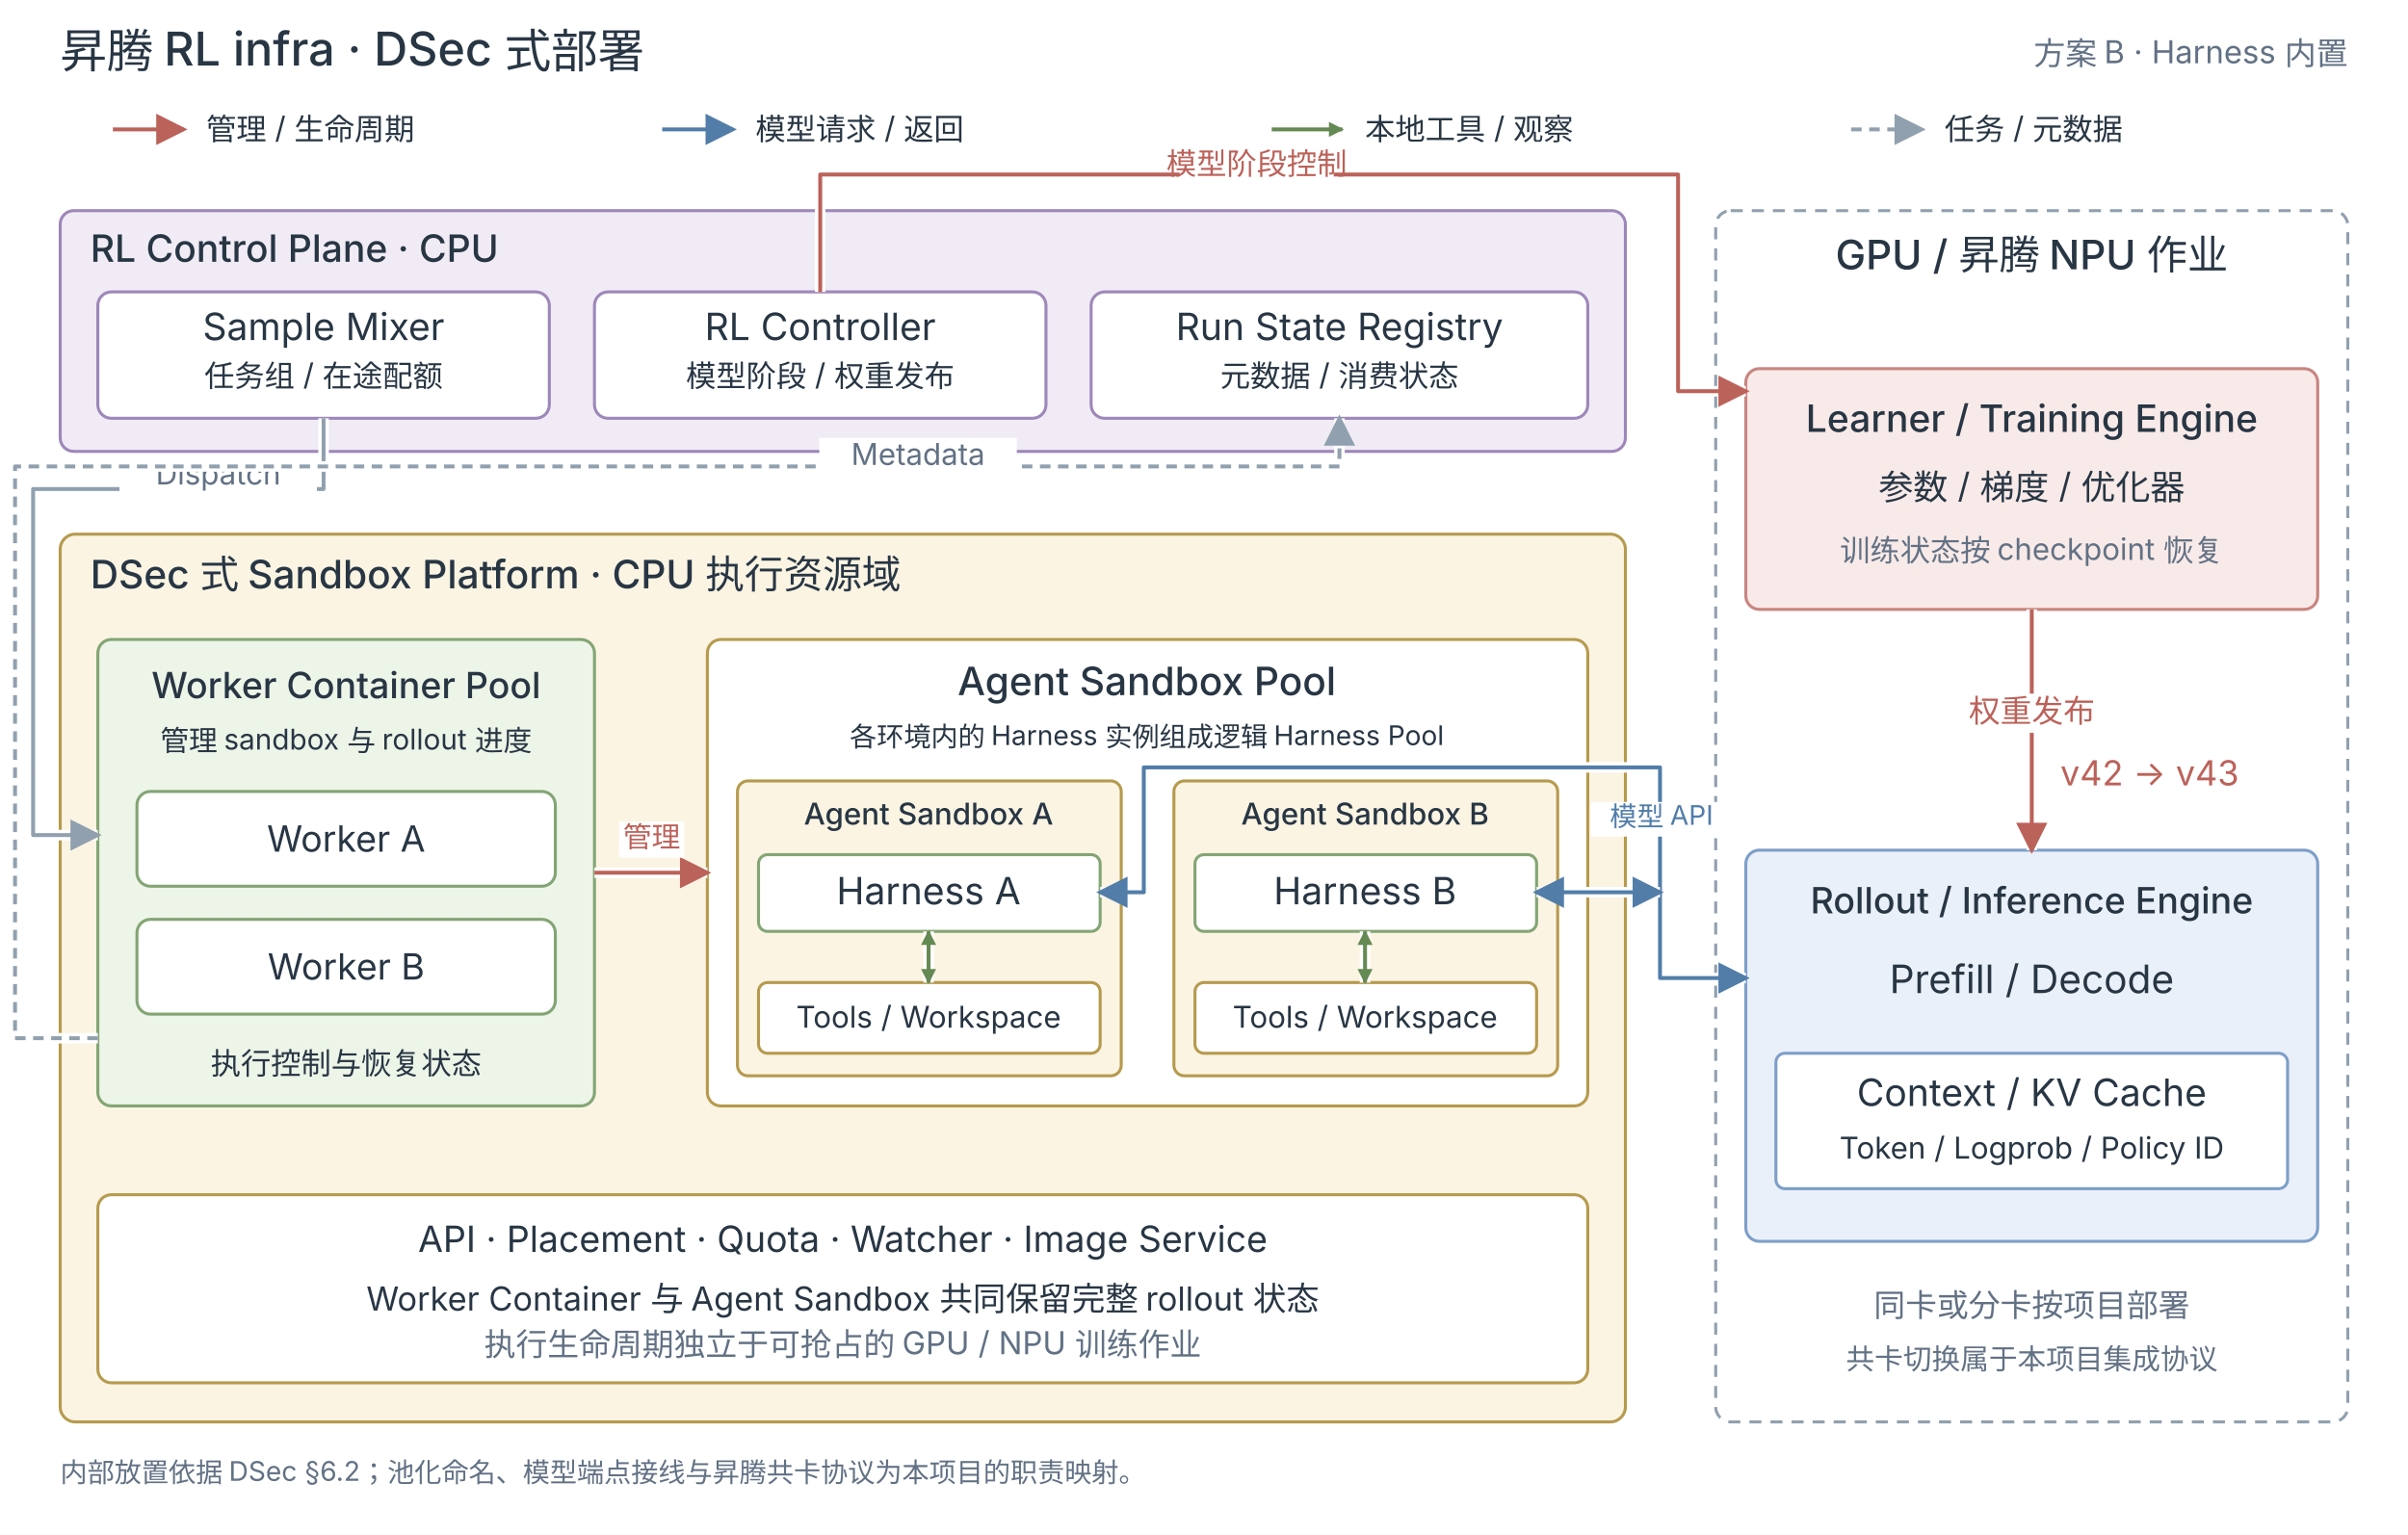
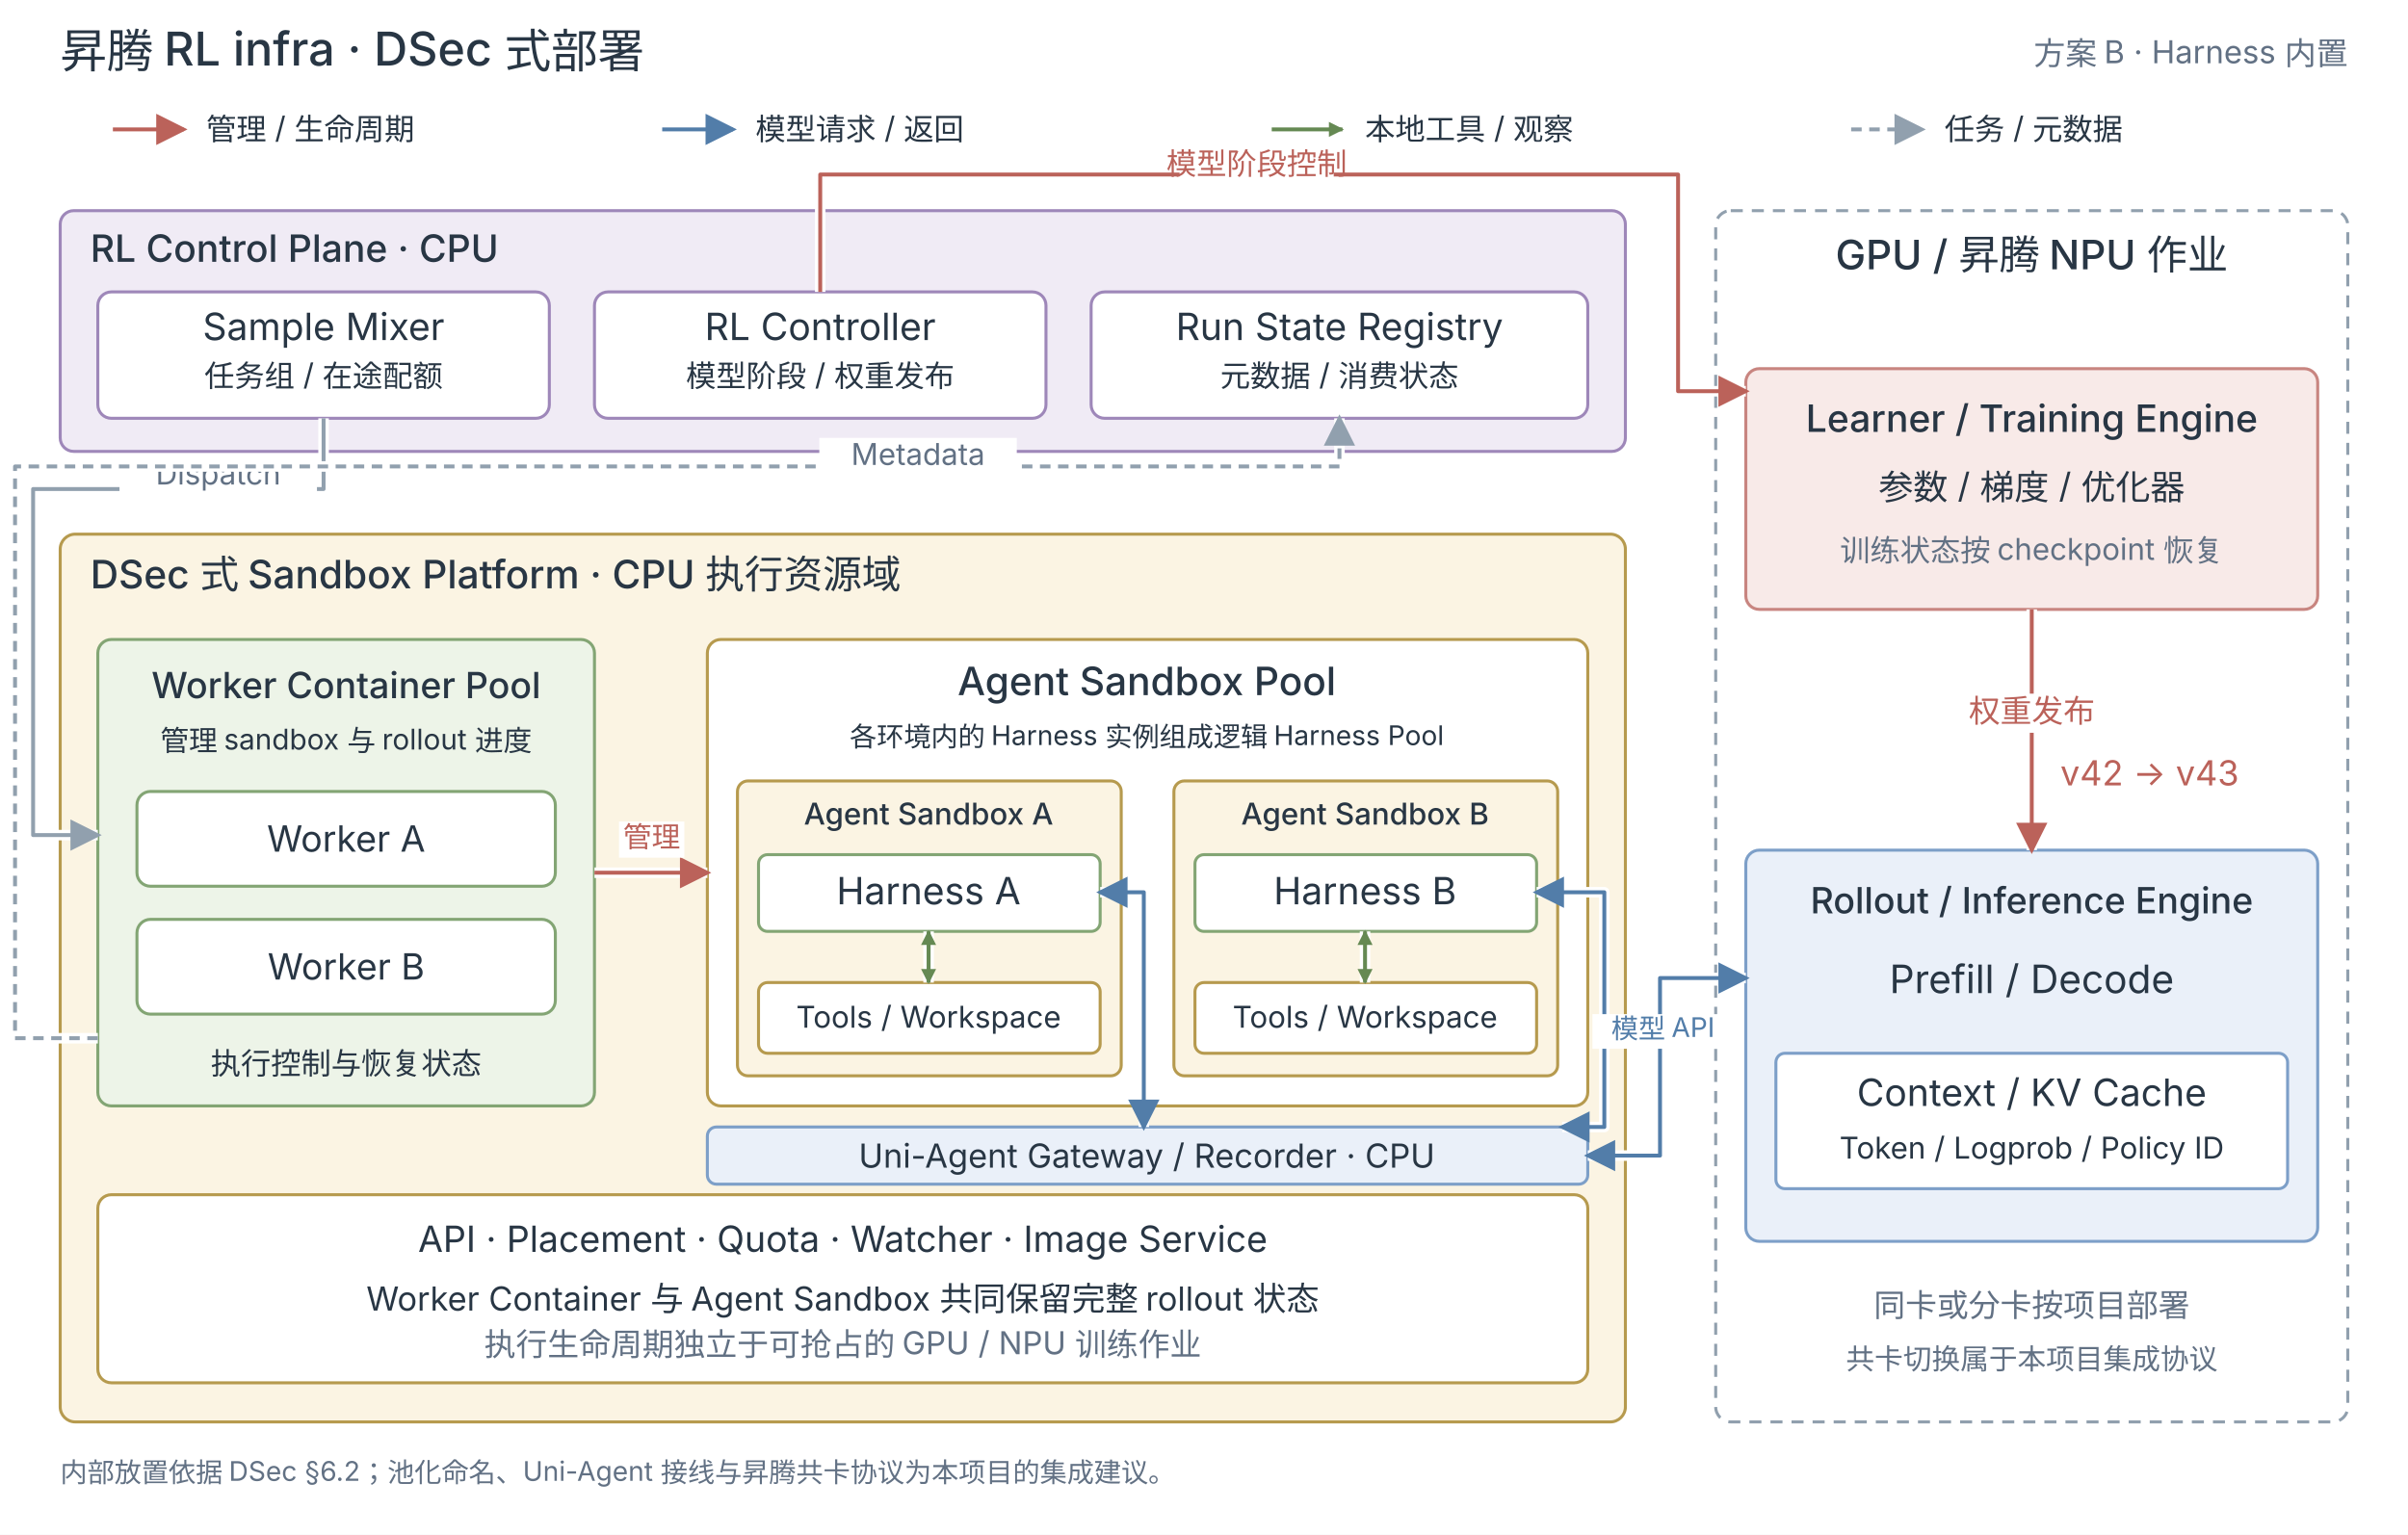
<svg xmlns="http://www.w3.org/2000/svg" width="1600" height="1020" viewBox="0 0 1600 1020" role="img" aria-labelledby="title desc">
  <defs>
    <marker id="line-arrow" markerWidth="8" markerHeight="8" refX="7" refY="4" orient="auto-start-reverse">
      <path d="M0,0 L8,4 L0,8" fill="#91a0ae" />
    </marker>
    <marker id="red-arrow" markerWidth="8" markerHeight="8" refX="7" refY="4" orient="auto-start-reverse">
      <path d="M0,0 L8,4 L0,8" fill="#bb625a" />
    </marker>
    <marker id="blue-arrow" markerWidth="8" markerHeight="8" refX="7" refY="4" orient="auto-start-reverse">
      <path d="M0,0 L8,4 L0,8" fill="#527da9" />
    </marker>
    <marker id="green-arrow" markerUnits="userSpaceOnUse" markerWidth="10" markerHeight="10" refX="9" refY="5" orient="auto-start-reverse">
      <path d="M0,0 L10,5 L0,10" fill="#658953" />
    </marker>
  </defs>
  <rect width="1600" height="1020" fill="white" />
  <g font-family="Inter, Arial, PingFang SC, Microsoft YaHei, sans-serif">
    <text x="40" y="45" text-anchor="start" fill="#283644" font-size="31" font-weight="500">昇腾 RL infra · DSec 式部署</text>
    <text x="1560" y="43" text-anchor="end" fill="#627184" font-size="21" font-weight="400">方案 B · Harness 内置</text>
    <polyline points="75,86 122,86" fill="none" stroke="white" stroke-width="7" stroke-linejoin="round" />
    <polyline points="75,86 122,86" fill="none" stroke="#bb625a" stroke-width="2.6" stroke-linejoin="round" marker-end="url(#red-arrow)" />
    <text x="137" y="93" text-anchor="start" fill="#283644" font-size="20" font-weight="400">管理 / 生命周期</text>
    <polyline points="440,86 487,86" fill="none" stroke="white" stroke-width="7" stroke-linejoin="round" />
    <polyline points="440,86 487,86" fill="none" stroke="#527da9" stroke-width="2.6" stroke-linejoin="round" marker-end="url(#blue-arrow)" />
    <text x="502" y="93" text-anchor="start" fill="#283644" font-size="20" font-weight="400">模型请求 / 返回</text>
    <polyline points="845,86 892,86" fill="none" stroke="white" stroke-width="7" stroke-linejoin="round" />
    <polyline points="845,86 892,86" fill="none" stroke="#658953" stroke-width="2.6" stroke-linejoin="round" marker-end="url(#green-arrow)" />
    <text x="907" y="93" text-anchor="start" fill="#283644" font-size="20" font-weight="400">本地工具 / 观察</text>
    <polyline points="1230,86 1277,86" fill="none" stroke="white" stroke-width="7" stroke-linejoin="round" />
    <polyline points="1230,86 1277,86" fill="none" stroke="#91a0ae" stroke-width="2.6" stroke-linejoin="round" stroke-dasharray="7 5" marker-end="url(#line-arrow)" />
    <text x="1292" y="93" text-anchor="start" fill="#283644" font-size="20" font-weight="400">任务 / 元数据</text>
    <rect x="40" y="140" width="1040" height="160" rx="9" fill="#f0ebf5" stroke="#9e87b9" stroke-width="2" />
    <text x="60" y="174" text-anchor="start" fill="#283644" font-size="25" font-weight="500">RL Control Plane · CPU</text>
    <rect x="65" y="194" width="300" height="84" rx="9" fill="white" stroke="#9e87b9" stroke-width="2" />
    <text x="215.0" y="226" text-anchor="middle" fill="#283644" font-size="25" font-weight="400">Sample Mixer</text>
    <text x="215.0" y="257" text-anchor="middle" fill="#283644" font-size="20" font-weight="400">任务组 / 在途配额</text>
    <rect x="395" y="194" width="300" height="84" rx="9" fill="white" stroke="#9e87b9" stroke-width="2" />
    <text x="545.0" y="226" text-anchor="middle" fill="#283644" font-size="25" font-weight="400">RL Controller</text>
    <text x="545.0" y="257" text-anchor="middle" fill="#283644" font-size="20" font-weight="400">模型阶段 / 权重发布</text>
    <rect x="725" y="194" width="330" height="84" rx="9" fill="white" stroke="#9e87b9" stroke-width="2" />
    <text x="890.0" y="226" text-anchor="middle" fill="#283644" font-size="25" font-weight="400">Run State Registry</text>
    <text x="890.0" y="257" text-anchor="middle" fill="#283644" font-size="20" font-weight="400">元数据 / 消费状态</text>
    <rect x="40" y="355" width="1040" height="590" rx="10" fill="#fbf4e3" stroke="#b69a4e" stroke-width="2" />
    <text x="60" y="391" text-anchor="start" fill="#283644" font-size="26" font-weight="500">DSec 式 Sandbox Platform · CPU 执行资源域</text>
    <rect x="65" y="425" width="330" height="310" rx="9" fill="#edf4e8" stroke="#83a574" stroke-width="2" />
    <text x="230" y="464" text-anchor="middle" fill="#283644" font-size="24" font-weight="500">Worker Container Pool</text>
    <text x="230" y="499" text-anchor="middle" fill="#283644" font-size="19" font-weight="400">管理 sandbox 与 rollout 进度</text>
    <rect x="91" y="526" width="278" height="63" rx="9" fill="white" stroke="#83a574" stroke-width="2" />
    <text x="230" y="566" text-anchor="middle" fill="#283644" font-size="24" font-weight="400">Worker A</text>
    <rect x="91" y="611" width="278" height="63" rx="9" fill="white" stroke="#83a574" stroke-width="2" />
    <text x="230" y="651" text-anchor="middle" fill="#283644" font-size="24" font-weight="400">Worker B</text>
    <text x="230" y="714" text-anchor="middle" fill="#283644" font-size="20" font-weight="400">执行控制与恢复状态</text>
    <rect x="470" y="425" width="585" height="310" rx="9" fill="white" stroke="#b69a4e" stroke-width="2" />
    <text x="762" y="462" text-anchor="middle" fill="#283644" font-size="26" font-weight="500">Agent Sandbox Pool</text>
    <text x="762" y="496" text-anchor="middle" fill="#283644" font-size="18" font-weight="400">各环境内的 Harness 实例组成逻辑 Harness Pool</text>
    <rect x="490" y="519" width="255" height="196" rx="7" fill="#fbf4e3" stroke="#b69a4e" stroke-width="2" />
    <text x="617" y="548" text-anchor="middle" fill="#283644" font-size="20" font-weight="500">Agent Sandbox A</text>
    <rect x="504" y="568" width="227" height="51" rx="6" fill="white" stroke="#83a574" stroke-width="2" />
    <text x="617" y="601" text-anchor="middle" fill="#283644" font-size="25" font-weight="400">Harness A</text>
    <rect x="504" y="653" width="227" height="47" rx="6" fill="white" stroke="#b69a4e" stroke-width="2" />
    <text x="617" y="683" text-anchor="middle" fill="#283644" font-size="20" font-weight="400">Tools / Workspace</text>
    <polyline points="617,619 617,653" fill="none" stroke="white" stroke-width="7" stroke-linejoin="round" />
    <polyline points="617,619 617,653" fill="none" stroke="#658953" stroke-width="2.6" stroke-linejoin="round" marker-start="url(#green-arrow)" marker-end="url(#green-arrow)" />
    <rect x="780" y="519" width="255" height="196" rx="7" fill="#fbf4e3" stroke="#b69a4e" stroke-width="2" />
    <text x="907" y="548" text-anchor="middle" fill="#283644" font-size="20" font-weight="500">Agent Sandbox B</text>
    <rect x="794" y="568" width="227" height="51" rx="6" fill="white" stroke="#83a574" stroke-width="2" />
    <text x="907" y="601" text-anchor="middle" fill="#283644" font-size="25" font-weight="400">Harness B</text>
    <rect x="794" y="653" width="227" height="47" rx="6" fill="white" stroke="#b69a4e" stroke-width="2" />
    <text x="907" y="683" text-anchor="middle" fill="#283644" font-size="20" font-weight="400">Tools / Workspace</text>
    <polyline points="907,619 907,653" fill="none" stroke="white" stroke-width="7" stroke-linejoin="round" />
    <polyline points="907,619 907,653" fill="none" stroke="#658953" stroke-width="2.6" stroke-linejoin="round" marker-start="url(#green-arrow)" marker-end="url(#green-arrow)" />
+     <rect x="470" y="749" width="585" height="38" rx="6" fill="#eaf0f9" stroke="#7d9fc8" stroke-width="2" />
+     <text x="762" y="776" text-anchor="middle" fill="#283644" font-size="22" font-weight="400">Uni-Agent Gateway / Recorder · CPU</text>
    <rect x="65" y="794" width="990" height="125" rx="9" fill="white" stroke="#b69a4e" stroke-width="2" />
    <text x="560" y="832" text-anchor="middle" fill="#283644" font-size="24" font-weight="400">API · Placement · Quota · Watcher · Image Service</text>
    <text x="560" y="871" text-anchor="middle" fill="#283644" font-size="22" font-weight="400">Worker Container 与 Agent Sandbox 共同保留完整 rollout 状态</text>
    <text x="560" y="901" text-anchor="middle" fill="#627184" font-size="21" font-weight="400">执行生命周期独立于可抢占的 GPU / NPU 训练作业</text>
    <rect x="1140" y="140" width="420" height="805" rx="10" fill="white" stroke="#91a0ae" stroke-width="2" stroke-dasharray="8 6" />
    <text x="1350" y="179" text-anchor="middle" fill="#283644" font-size="27" font-weight="500">GPU / 昇腾 NPU 作业</text>
    <rect x="1160" y="245" width="380" height="160" rx="9" fill="#f8eae8" stroke="#c88580" stroke-width="2" />
    <text x="1350" y="287" text-anchor="middle" fill="#283644" font-size="25" font-weight="500">Learner / Training Engine</text>
    <text x="1350" y="332" text-anchor="middle" fill="#283644" font-size="23" font-weight="400">参数 / 梯度 / 优化器</text>
    <text x="1350" y="373" text-anchor="middle" fill="#627184" font-size="20" font-weight="400">训练状态按 checkpoint 恢复</text>
    <rect x="1160" y="565" width="380" height="260" rx="9" fill="#eaf0f9" stroke="#7d9fc8" stroke-width="2" />
    <text x="1350" y="607" text-anchor="middle" fill="#283644" font-size="24" font-weight="500">Rollout / Inference Engine</text>
    <text x="1350" y="660" text-anchor="middle" fill="#283644" font-size="26" font-weight="400">Prefill / Decode</text>
    <rect x="1180" y="700" width="340" height="90" rx="6" fill="white" stroke="#7d9fc8" stroke-width="2" />
    <text x="1350" y="735" text-anchor="middle" fill="#283644" font-size="25" font-weight="400">Context / KV Cache</text>
    <text x="1350" y="770" text-anchor="middle" fill="#283644" font-size="20" font-weight="400">Token / Logprob / Policy ID</text>
    <text x="1350" y="875" text-anchor="middle" fill="#627184" font-size="21" font-weight="400">同卡或分卡按项目部署</text>
    <text x="1350" y="910" text-anchor="middle" fill="#627184" font-size="19" font-weight="400">共卡切换属于本项目集成协议</text>
    <polyline points="215,278 215,325 22,325 22,555 65,555" fill="none" stroke="white" stroke-width="7" stroke-linejoin="round" />
    <polyline points="215,278 215,325 22,325 22,555 65,555" fill="none" stroke="#91a0ae" stroke-width="2.6" stroke-linejoin="round" marker-end="url(#line-arrow)" />
    <rect x="79.4" y="304" width="131.2" height="25" fill="white" />
    <text x="145" y="322" text-anchor="middle" fill="#627184" font-size="20" font-weight="400">Dispatch</text>
    <polyline points="65,690 10,690 10,310 890,310 890,278" fill="none" stroke="white" stroke-width="7" stroke-linejoin="round" />
    <polyline points="65,690 10,690 10,310 890,310 890,278" fill="none" stroke="#91a0ae" stroke-width="2.6" stroke-linejoin="round" stroke-dasharray="7 5" marker-end="url(#line-arrow)" />
    <rect x="544.4" y="291" width="131.2" height="25" fill="white" />
    <text x="610" y="309" text-anchor="middle" fill="#627184" font-size="20" font-weight="400">Metadata</text>
    <polyline points="545,194 545,116 1115,116 1115,260 1160,260" fill="none" stroke="white" stroke-width="7" stroke-linejoin="round" />
    <polyline points="545,194 545,116 1115,116 1115,260 1160,260" fill="none" stroke="#bb625a" stroke-width="2.6" stroke-linejoin="round" marker-end="url(#red-arrow)" />
    <rect x="783.8" y="98" width="102.4" height="25" fill="white" />
    <text x="835" y="116" text-anchor="middle" fill="#bb625a" font-size="20" font-weight="400">模型阶段控制</text>
    <polyline points="395,580 470,580" fill="none" stroke="white" stroke-width="7" stroke-linejoin="round" />
    <polyline points="395,580 470,580" fill="none" stroke="#bb625a" stroke-width="2.6" stroke-linejoin="round" marker-end="url(#red-arrow)" />
    <rect x="411.3" y="546" width="43.4" height="24" fill="white" />
    <text x="433" y="563" text-anchor="middle" fill="#bb625a" font-size="19" font-weight="400">管理</text>
-     <polyline points="731,593 760,593 760,510 1103,510 1103,650 1160,650" fill="none" stroke="white" stroke-width="7" stroke-linejoin="round" />
-     <polyline points="731,593 760,593 760,510 1103,510 1103,650 1160,650" fill="none" stroke="#527da9" stroke-width="2.6" stroke-linejoin="round" marker-start="url(#blue-arrow)" marker-end="url(#blue-arrow)" />
-     <polyline points="1021,593 1103,593" fill="none" stroke="white" stroke-width="7" stroke-linejoin="round" />
-     <polyline points="1021,593 1103,593" fill="none" stroke="#527da9" stroke-width="2.6" stroke-linejoin="round" marker-start="url(#blue-arrow)" marker-end="url(#blue-arrow)" />
-     <rect x="1057.1" y="533" width="93.8" height="23" fill="white" />
-     <text x="1104" y="549" text-anchor="middle" fill="#527da9" font-size="18" font-weight="400">模型 API</text>
+     <polyline points="731,593 760,593 760,749" fill="none" stroke="white" stroke-width="7" stroke-linejoin="round" />
+     <polyline points="731,593 760,593 760,749" fill="none" stroke="#527da9" stroke-width="2.6" stroke-linejoin="round" marker-start="url(#blue-arrow)" marker-end="url(#blue-arrow)" />
+     <polyline points="1021,593 1066,593 1066,749 1038,749" fill="none" stroke="white" stroke-width="7" stroke-linejoin="round" />
+     <polyline points="1021,593 1066,593 1066,749 1038,749" fill="none" stroke="#527da9" stroke-width="2.6" stroke-linejoin="round" marker-start="url(#blue-arrow)" marker-end="url(#blue-arrow)" />
+     <polyline points="1055,768 1103,768 1103,650 1160,650" fill="none" stroke="white" stroke-width="7" stroke-linejoin="round" />
+     <polyline points="1055,768 1103,768 1103,650 1160,650" fill="none" stroke="#527da9" stroke-width="2.6" stroke-linejoin="round" marker-start="url(#blue-arrow)" marker-end="url(#blue-arrow)" />
+     <rect x="1058.1" y="674" width="93.8" height="23" fill="white" />
+     <text x="1105" y="690" text-anchor="middle" fill="#527da9" font-size="18" font-weight="400">模型 API</text>
    <polyline points="1350,405 1350,565" fill="none" stroke="white" stroke-width="7" stroke-linejoin="round" />
    <polyline points="1350,405 1350,565" fill="none" stroke="#bb625a" stroke-width="2.6" stroke-linejoin="round" marker-end="url(#red-arrow)" />
    <rect x="1311.8" y="461" width="76.5" height="26" fill="white" />
    <text x="1350" y="480" text-anchor="middle" fill="#bb625a" font-size="21" font-weight="400">权重发布</text>
    <text x="1369" y="522" text-anchor="start" fill="#bb625a" font-size="23" font-weight="400">v42 → v43</text>
-     <text x="40" y="985" text-anchor="start" fill="#627184" font-size="18" font-weight="400">内部放置依据 DSec §6.2；池化命名、模型端点接线与昇腾共卡协议为本项目的职责映射。</text>
+     <text x="40" y="985" text-anchor="start" fill="#627184" font-size="18" font-weight="400">内部放置依据 DSec §6.2；池化命名、Uni-Agent 接线与昇腾共卡协议为本项目的集成建议。</text>
  </g>
</svg>
